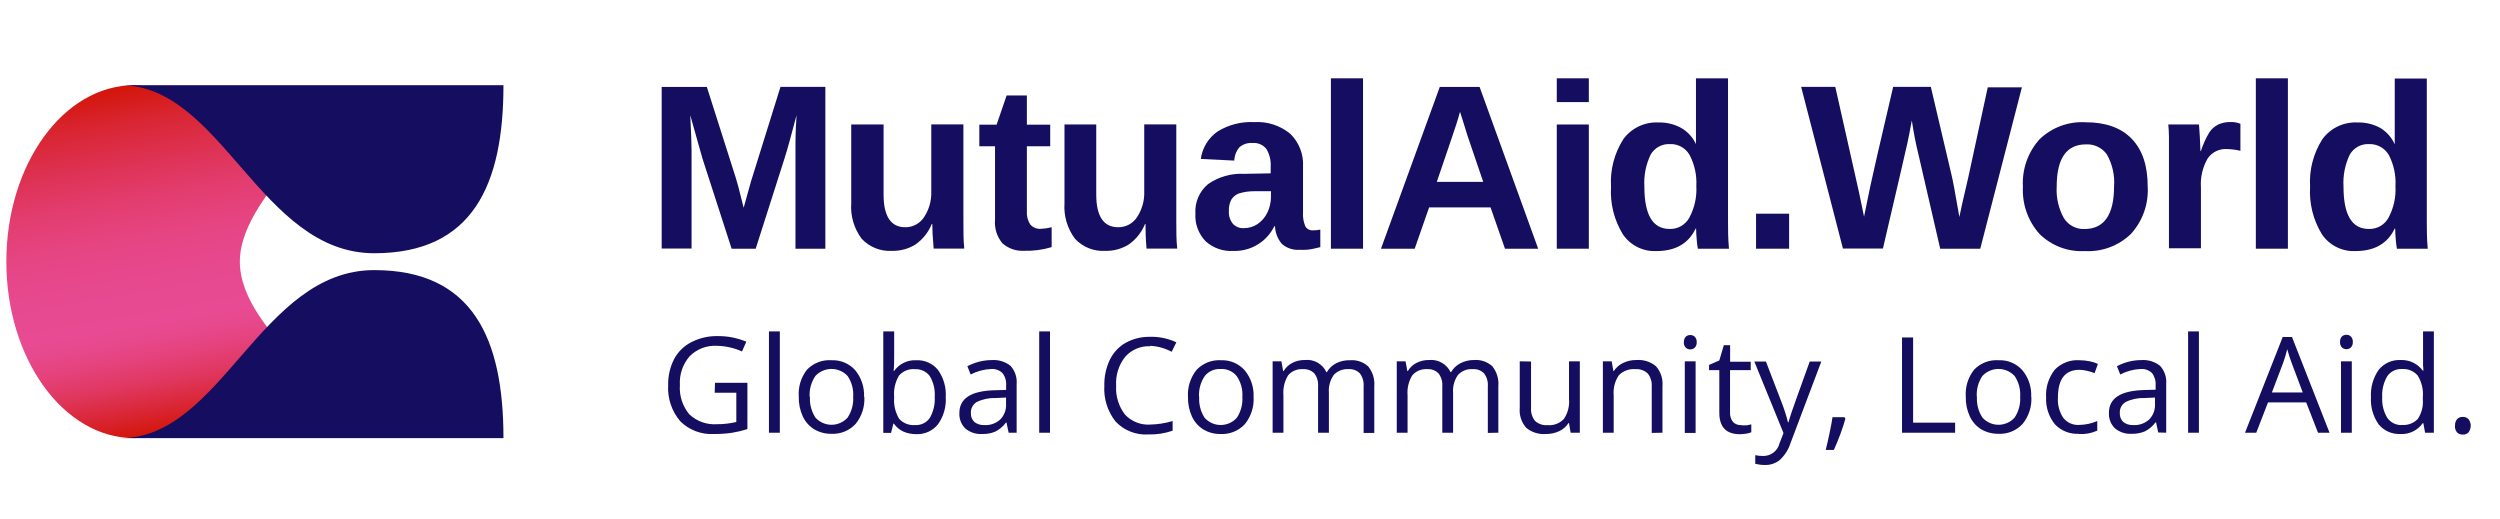
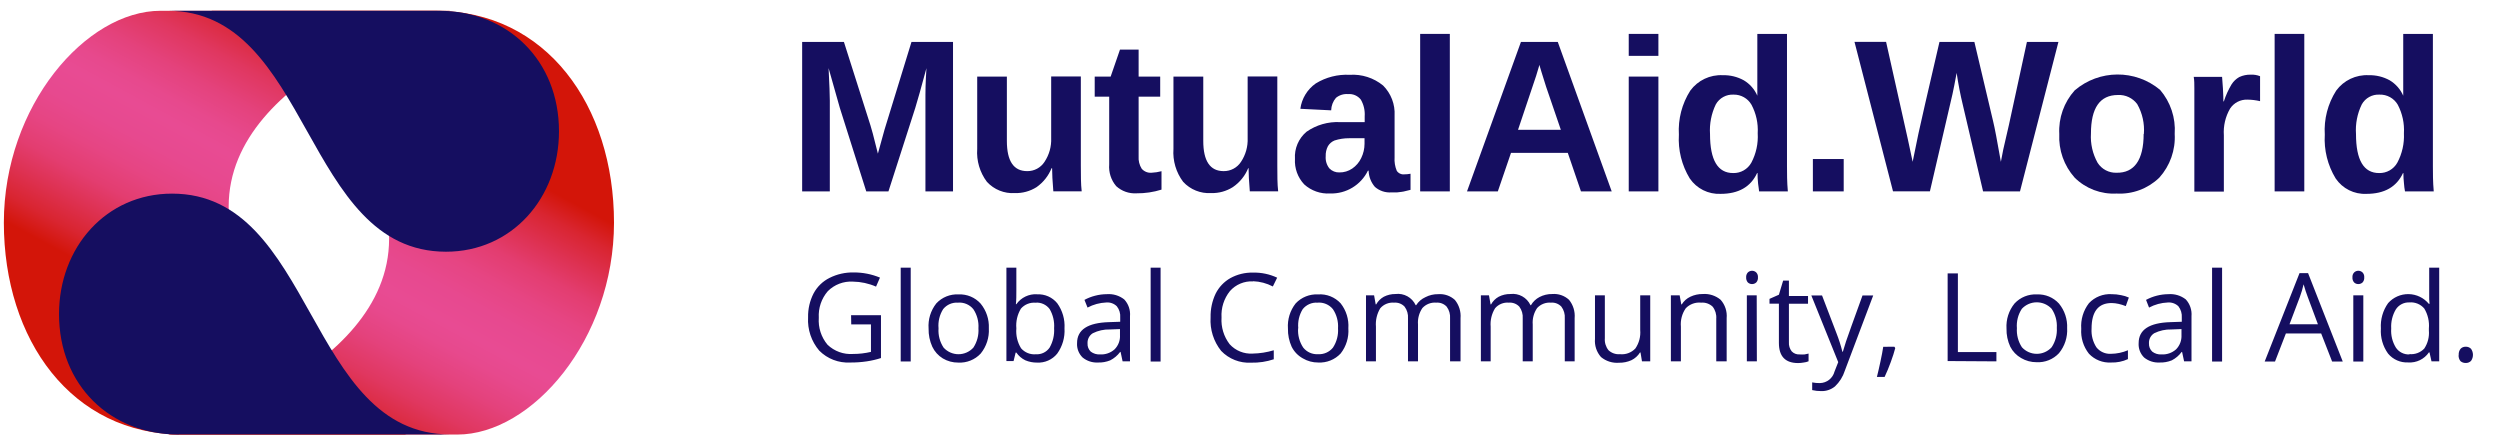
- <svg xmlns="http://www.w3.org/2000/svg" viewBox="0 0 347 72">
+ <svg xmlns="http://www.w3.org/2000/svg" xmlns:xlink="http://www.w3.org/1999/xlink" viewBox="0 0 324.47 57.81">
  <defs>
-     <linearGradient id="linear-gradient" x1="301.87" y1="-78.9" x2="349.67" y2="-70.47" gradientTransform="matrix(0, 1, 1, 0, 97.58, -290.25)" gradientUnits="userSpaceOnUse">
-       <stop offset="0" stop-color="#d31509" />
-       <stop offset="0.1" stop-color="#d92531" />
-       <stop offset="0.22" stop-color="#de3254" />
-       <stop offset="0.33" stop-color="#e33d70" />
-       <stop offset="0.44" stop-color="#e64583" />
-       <stop offset="0.56" stop-color="#e7498f" />
-       <stop offset="0.68" stop-color="#e84b93" />
-       <stop offset="0.72" stop-color="#e7498d" />
-       <stop offset="0.78" stop-color="#e5427c" />
-       <stop offset="0.85" stop-color="#e03760" />
-       <stop offset="0.92" stop-color="#da2839" />
-       <stop offset="1" stop-color="#d31509" />
+     <linearGradient id="linear-gradient" x1="304.14" y1="-327.58" x2="278.41" y2="-375.04" gradientTransform="matrix(1, 0, 0, -1, -247.5, -314)" gradientUnits="userSpaceOnUse">
+       <stop offset="0.05" stop-color="#d31509" />
+       <stop offset="0.11" stop-color="#d92531" />
+       <stop offset="0.18" stop-color="#de3254" />
+       <stop offset="0.24" stop-color="#e33d70" />
+       <stop offset="0.31" stop-color="#e64583" />
+       <stop offset="0.38" stop-color="#e7498f" />
+       <stop offset="0.45" stop-color="#e84b93" />
+       <stop offset="0.5" stop-color="#e7498d" />
+       <stop offset="0.57" stop-color="#e4427c" />
+       <stop offset="0.65" stop-color="#e03760" />
+       <stop offset="0.73" stop-color="#da2839" />
+       <stop offset="0.82" stop-color="#d31509" />
    </linearGradient>
+     <linearGradient id="linear-gradient-2" x1="271.04" y1="-358.23" x2="296.78" y2="-310.77" xlink:href="#linear-gradient" />
  </defs>
  <g>
-     <path d="M99.24,53.13h4.5v6.43a15.5,15.5,0,0,1-2.14.51,16.79,16.79,0,0,1-2.51.17,6.11,6.11,0,0,1-4.68-1.78,7.1,7.1,0,0,1-1.67-5,7.66,7.66,0,0,1,.82-3.61A5.58,5.58,0,0,1,96,47.47a7.68,7.68,0,0,1,3.65-.82,9.93,9.93,0,0,1,3.94.78l-.6,1.35A8.9,8.9,0,0,0,99.5,48a4.92,4.92,0,0,0-3.77,1.44,5.56,5.56,0,0,0-1.36,4,5.71,5.71,0,0,0,1.3,4.06,5.07,5.07,0,0,0,3.84,1.38,11.44,11.44,0,0,0,2.69-.31V54.51h-3Zm9,6.93h-1.51V46h1.51Zm11.73-5a5.45,5.45,0,0,1-1.22,3.79,4.27,4.27,0,0,1-3.37,1.36,4.52,4.52,0,0,1-2.36-.62,4.14,4.14,0,0,1-1.59-1.79,6.18,6.18,0,0,1-.56-2.74A5.44,5.44,0,0,1,112,51.32,4.29,4.29,0,0,1,115.4,50a4.17,4.17,0,0,1,3.3,1.38A5.42,5.42,0,0,1,119.93,55.09Zm-7.55,0a4.77,4.77,0,0,0,.76,2.9,3,3,0,0,0,4.47,0,4.72,4.72,0,0,0,.77-2.91,4.56,4.56,0,0,0-.77-2.86,3.05,3.05,0,0,0-4.48,0A4.65,4.65,0,0,0,112.38,55.09ZM127.19,50a3.68,3.68,0,0,1,3,1.34,5.86,5.86,0,0,1,1.08,3.77,5.89,5.89,0,0,1-1.09,3.8,3.67,3.67,0,0,1-3,1.35,4.49,4.49,0,0,1-1.78-.35,3.3,3.3,0,0,1-1.33-1.11H124l-.32,1.28h-1.08V46h1.51v3.42c0,.76,0,1.45-.08,2.06h.08A3.56,3.56,0,0,1,127.19,50ZM127,51.24a2.63,2.63,0,0,0-2.22.89,5,5,0,0,0-.67,3,5,5,0,0,0,.69,3A2.69,2.69,0,0,0,127,59a2.31,2.31,0,0,0,2.06-1,5.22,5.22,0,0,0,.68-2.9,5,5,0,0,0-.68-2.89A2.41,2.41,0,0,0,127,51.24ZM140,60.06l-.3-1.41h-.07a4.17,4.17,0,0,1-1.49,1.26,4.44,4.44,0,0,1-1.83.33,3.33,3.33,0,0,1-2.32-.76,2.8,2.8,0,0,1-.83-2.16q0-3,4.8-3.15l1.69-.05V53.5a2.47,2.47,0,0,0-.51-1.72,2.06,2.06,0,0,0-1.6-.56,6.67,6.67,0,0,0-2.81.76l-.46-1.15a7.49,7.49,0,0,1,1.6-.62,7.09,7.09,0,0,1,1.76-.23,3.78,3.78,0,0,1,2.62.79,3.3,3.3,0,0,1,.86,2.52v6.77ZM136.64,59a3,3,0,0,0,2.19-.77,2.82,2.82,0,0,0,.81-2.15v-.9l-1.5.07a5.44,5.44,0,0,0-2.59.56,1.67,1.67,0,0,0-.79,1.53,1.59,1.59,0,0,0,.49,1.24A2.12,2.12,0,0,0,136.64,59Zm9.1,1.06h-1.5V46h1.5Zm13.89-12a4.33,4.33,0,0,0-3.45,1.46,5.84,5.84,0,0,0-1.26,4,6,6,0,0,0,1.21,4,4.37,4.37,0,0,0,3.48,1.41,11.83,11.83,0,0,0,3.15-.49v1.34a9.51,9.51,0,0,1-3.39.52,5.74,5.74,0,0,1-4.51-1.77,7.29,7.29,0,0,1-1.58-5,7.93,7.93,0,0,1,.76-3.58,5.43,5.43,0,0,1,2.2-2.37,6.77,6.77,0,0,1,3.4-.83,8.16,8.16,0,0,1,3.64.76l-.65,1.32A7,7,0,0,0,159.63,48ZM174,55.09a5.5,5.5,0,0,1-1.22,3.79,4.31,4.31,0,0,1-3.38,1.36,4.54,4.54,0,0,1-2.36-.62,4.2,4.2,0,0,1-1.59-1.79,6.32,6.32,0,0,1-.56-2.74,5.44,5.44,0,0,1,1.21-3.77A4.3,4.3,0,0,1,169.45,50a4.2,4.2,0,0,1,3.3,1.38A5.42,5.42,0,0,1,174,55.09Zm-7.55,0a4.78,4.78,0,0,0,.75,2.9,3,3,0,0,0,4.47,0,4.72,4.72,0,0,0,.77-2.91,4.56,4.56,0,0,0-.77-2.86,2.66,2.66,0,0,0-2.25-1,2.62,2.62,0,0,0-2.22,1A4.65,4.65,0,0,0,166.43,55.09Zm22.82,5V53.61a2.63,2.63,0,0,0-.51-1.77,1.93,1.93,0,0,0-1.57-.6,2.54,2.54,0,0,0-2.07.81,3.78,3.78,0,0,0-.67,2.47v5.54h-1.5V53.61a2.63,2.63,0,0,0-.51-1.77,2,2,0,0,0-1.58-.6,2.48,2.48,0,0,0-2.07.85,4.6,4.6,0,0,0-.65,2.77v5.2h-1.5V50.15h1.22l.24,1.35h.07a3,3,0,0,1,1.2-1.13,3.7,3.7,0,0,1,1.73-.4,2.94,2.94,0,0,1,3,1.68h.07a3.19,3.19,0,0,1,1.29-1.23A4,4,0,0,1,187.4,50a3.35,3.35,0,0,1,2.51.86,3.86,3.86,0,0,1,.84,2.76v6.47Zm17.24,0V53.61a2.63,2.63,0,0,0-.51-1.77,1.94,1.94,0,0,0-1.57-.6,2.51,2.51,0,0,0-2.07.81,3.78,3.78,0,0,0-.67,2.47v5.54h-1.5V53.61a2.63,2.63,0,0,0-.51-1.77,2,2,0,0,0-1.58-.6,2.48,2.48,0,0,0-2.07.85,4.53,4.53,0,0,0-.66,2.77v5.2h-1.5V50.15h1.22l.25,1.35h.07a2.91,2.91,0,0,1,1.2-1.13,3.65,3.65,0,0,1,1.73-.4,3,3,0,0,1,3,1.68h.07a3.19,3.19,0,0,1,1.29-1.23,4,4,0,0,1,1.91-.45,3.39,3.39,0,0,1,2.52.86,3.86,3.86,0,0,1,.84,2.76v6.47Zm6-9.91v6.43a2.58,2.58,0,0,0,.55,1.81,2.29,2.29,0,0,0,1.73.59,2.79,2.79,0,0,0,2.27-.85,4.26,4.26,0,0,0,.72-2.77V50.15h1.5v9.91H218l-.22-1.33h-.08a3,3,0,0,1-1.29,1.12,4.24,4.24,0,0,1-1.86.39,3.8,3.8,0,0,1-2.71-.86,3.65,3.65,0,0,1-.9-2.75V50.15Zm16.75,9.91V53.65a2.63,2.63,0,0,0-.55-1.81,2.26,2.26,0,0,0-1.73-.6,2.85,2.85,0,0,0-2.28.84,4.27,4.27,0,0,0-.72,2.78v5.2h-1.5V50.15h1.22l.24,1.35H224a3.13,3.13,0,0,1,1.3-1.13,4.15,4.15,0,0,1,1.85-.4,3.82,3.82,0,0,1,2.7.86,3.7,3.7,0,0,1,.9,2.76v6.47Zm6.09,0h-1.5V50.15h1.5Zm-1.62-12.6a1,1,0,0,1,.25-.75.88.88,0,0,1,.63-.24.92.92,0,0,1,.63.24,1,1,0,0,1,.26.75,1,1,0,0,1-.26.76.93.93,0,0,1-.63.25.89.89,0,0,1-.63-.25A1,1,0,0,1,233.72,47.46Zm8,11.54a6.49,6.49,0,0,0,.77,0l.58-.13V60a2.6,2.6,0,0,1-.72.19,5.49,5.49,0,0,1-.85.08c-1.92,0-2.87-1-2.87-3v-5.9h-1.42v-.72l1.42-.62.63-2.12h.87v2.3H243v1.16h-2.87v5.84a2,2,0,0,0,.42,1.37A1.47,1.47,0,0,0,241.73,59Zm1.77-8.85h1.61l2.17,5.65a22.09,22.09,0,0,1,.89,2.79h.07c.08-.3.24-.83.49-1.57s1.07-3,2.46-6.87h1.61l-4.26,11.28a5.46,5.46,0,0,1-1.49,2.37,3.11,3.11,0,0,1-2.07.71,5.6,5.6,0,0,1-1.35-.16v-1.2a5.35,5.35,0,0,0,1.11.11A2.3,2.3,0,0,0,247,61.52l.55-1.41ZM256,57.91l.14.2c-.16.61-.39,1.31-.68,2.1s-.61,1.55-.92,2.24h-1.13c.16-.63.34-1.41.53-2.33s.34-1.66.41-2.21Zm8,2.15V46.84h1.54V58.67h5.83v1.39Zm17.95-5a5.45,5.45,0,0,1-1.22,3.79,4.27,4.27,0,0,1-3.37,1.36,4.54,4.54,0,0,1-2.36-.62,4.14,4.14,0,0,1-1.59-1.79,6.18,6.18,0,0,1-.56-2.74A5.44,5.44,0,0,1,274,51.32,4.29,4.29,0,0,1,277.4,50a4.17,4.17,0,0,1,3.3,1.38A5.37,5.37,0,0,1,281.93,55.09Zm-7.55,0a4.77,4.77,0,0,0,.76,2.9,3,3,0,0,0,4.47,0,4.72,4.72,0,0,0,.77-2.91,4.56,4.56,0,0,0-.77-2.86,3.05,3.05,0,0,0-4.48,0A4.65,4.65,0,0,0,274.38,55.09Zm14.16,5.15a4.25,4.25,0,0,1-3.34-1.32A5.51,5.51,0,0,1,284,55.17a5.64,5.64,0,0,1,1.2-3.85A4.34,4.34,0,0,1,288.64,50a6.85,6.85,0,0,1,1.42.15,4.7,4.7,0,0,1,1.13.36l-.46,1.28a6.94,6.94,0,0,0-1.09-.33,4.68,4.68,0,0,0-1-.13q-3,0-3,3.85a4.58,4.58,0,0,0,.73,2.8,2.59,2.59,0,0,0,2.19,1,6.6,6.6,0,0,0,2.54-.54v1.33A5.32,5.32,0,0,1,288.54,60.24Zm11-.18-.3-1.41h-.07a4.17,4.17,0,0,1-1.49,1.26,4.47,4.47,0,0,1-1.83.33,3.31,3.31,0,0,1-2.32-.76,2.8,2.8,0,0,1-.83-2.16q0-3,4.8-3.15l1.68-.05V53.5a2.52,2.52,0,0,0-.5-1.72,2.06,2.06,0,0,0-1.6-.56,6.67,6.67,0,0,0-2.81.76l-.46-1.15a7.29,7.29,0,0,1,1.6-.62,7.09,7.09,0,0,1,1.76-.23,3.78,3.78,0,0,1,2.62.79,3.3,3.3,0,0,1,.86,2.52v6.77ZM296.11,59a3,3,0,0,0,2.19-.77,2.82,2.82,0,0,0,.81-2.15v-.9l-1.5.07a5.44,5.44,0,0,0-2.59.56,1.67,1.67,0,0,0-.79,1.53,1.59,1.59,0,0,0,.49,1.24A2.08,2.08,0,0,0,296.11,59Zm9.1,1.06h-1.5V46h1.5Zm16.53,0-1.64-4.21h-5.3l-1.63,4.21h-1.56l5.23-13.28h1.29l5.21,13.28Zm-2.12-5.59-1.54-4.1c-.2-.51-.4-1.15-.61-1.9-.14.57-.33,1.21-.57,1.9l-1.56,4.1Zm6.81,5.59h-1.5V50.15h1.5Zm-1.63-12.6a1,1,0,0,1,.25-.75.89.89,0,0,1,.64-.24.88.88,0,0,1,.62.24,1,1,0,0,1,.26.75,1,1,0,0,1-.26.76.89.89,0,0,1-.62.25.9.9,0,0,1-.64-.25A1,1,0,0,1,324.8,47.46Zm11.56,11.27h-.08a3.54,3.54,0,0,1-3.12,1.51,3.7,3.7,0,0,1-3-1.33,5.93,5.93,0,0,1-1.07-3.78,6,6,0,0,1,1.08-3.81,3.67,3.67,0,0,1,3-1.35,3.63,3.63,0,0,1,3.1,1.46h.11l-.06-.71,0-.7V46h1.5V60.06h-1.22Zm-3,.25a2.72,2.72,0,0,0,2.23-.83,4.24,4.24,0,0,0,.7-2.7v-.32a4.91,4.91,0,0,0-.71-3,2.65,2.65,0,0,0-2.23-.91,2.33,2.33,0,0,0-2,1,5.18,5.18,0,0,0-.7,2.9,5,5,0,0,0,.7,2.87A2.36,2.36,0,0,0,333.35,59Zm7.4.12a1.34,1.34,0,0,1,.27-.91,1,1,0,0,1,.8-.32,1,1,0,0,1,.81.32,1.52,1.52,0,0,1,0,1.81,1,1,0,0,1-.81.32,1.07,1.07,0,0,1-.77-.28A1.26,1.26,0,0,1,340.75,59.1Z" fill="#150e60" />
-     <path d="M110.41,34.52V20.92c0-.32,0-.62,0-.93s0-1.62.15-4q-1.12,4.29-1.67,6l-4,12.53h-3.34L97.5,22l-1.69-6c.12,2.46.18,4.1.18,4.9v13.6H91.84V12.07h6.27l4,12.56.35,1.21.76,3,1-3.6,4.11-13.18h6.23V34.52Z" fill="#150e60" />
-     <path d="M122.64,17.28V27c0,3,1,4.54,3,4.54a3.07,3.07,0,0,0,2.62-1.4,6.06,6.06,0,0,0,1-3.58V17.27h4.46V30.65c0,1.46,0,2.75.12,3.86h-4.25c-.13-1.52-.19-2.67-.19-3.42h-.07a6.43,6.43,0,0,1-2.27,2.85,5.89,5.89,0,0,1-3.26.88,5.3,5.3,0,0,1-4.2-1.68,7.37,7.37,0,0,1-1.45-4.94V17.28Z" fill="#150e60" />
-     <path d="M142.11,34.81a4.13,4.13,0,0,1-3-1.07,4.5,4.5,0,0,1-1-3.26V20.3h-2.18v-3h2.4l1.39-4.05h2.81v4.05h3.24v3h-3.24v9a3,3,0,0,0,.47,1.86,1.78,1.78,0,0,0,1.48.6,7,7,0,0,0,1.49-.22v2.76A12.11,12.11,0,0,1,142.11,34.81Z" fill="#150e60" />
-     <path d="M152.16,17.28V27c0,3,1,4.54,3.05,4.54a3.06,3.06,0,0,0,2.61-1.4,6.06,6.06,0,0,0,1-3.58V17.27h4.45V30.65c0,1.46,0,2.75.13,3.86h-4.26C159,33,159,31.84,159,31.09h-.07a6.43,6.43,0,0,1-2.27,2.85,5.89,5.89,0,0,1-3.26.88,5.27,5.27,0,0,1-4.19-1.68,7.38,7.38,0,0,1-1.46-4.94V17.28Z" fill="#150e60" />
-     <path d="M171.2,34.83a5.26,5.26,0,0,1-3.88-1.36,5.11,5.11,0,0,1-1.4-3.83,4.93,4.93,0,0,1,1.75-4.08,8,8,0,0,1,5-1.43l3.7-.07v-.87a4.34,4.34,0,0,0-.59-2.51,2.2,2.2,0,0,0-1.92-.83,2.49,2.49,0,0,0-1.81.57,3,3,0,0,0-.73,1.87l-4.65-.23A5.56,5.56,0,0,1,169,18.25a8.81,8.81,0,0,1,5.09-1.3,7.15,7.15,0,0,1,5,1.62,5.9,5.9,0,0,1,1.77,4.57v6.28a4.36,4.36,0,0,0,.32,2,1.14,1.14,0,0,0,1.08.55,4.46,4.46,0,0,0,1-.1V34.3l-.71.17c-.21.05-.42.1-.63.13s-.43.06-.67.07a7,7,0,0,1-.84,0,3.35,3.35,0,0,1-2.49-.82,4,4,0,0,1-.95-2.44h-.1A6.1,6.1,0,0,1,171.2,34.83Zm5.19-8.29-2.29,0a7.08,7.08,0,0,0-2.2.33,2.2,2.2,0,0,0-1,.85,3.07,3.07,0,0,0-.33,1.53,2.54,2.54,0,0,0,.56,1.82,1.94,1.94,0,0,0,1.5.6,3.43,3.43,0,0,0,1.92-.57,4.07,4.07,0,0,0,1.36-1.59,5,5,0,0,0,.5-2.14v-.87Z" fill="#150e60" />
-     <path d="M184.73,34.52V10.87h4.46V34.52Z" fill="#150e60" />
-     <path d="M208.89,34.52l-2-5.73h-8.53l-2,5.73h-4.68l8.16-22.45h5.53l8.13,22.45Zm-6.24-19-.1.35c-.1.39-.24.82-.39,1.31s-1.06,3.17-2.73,8.06h6.44l-2.2-6.46L203,16.61Z" fill="#150e60" />
-     <path d="M216.08,14.17v-3.3h4.45v3.3Zm0,20.35V17.28h4.45V34.52Z" fill="#150e60" />
-     <path d="M235.66,34.52a11.21,11.21,0,0,1-.15-1.2c-.06-.63-.09-1.17-.09-1.6h-.06c-1,2.09-2.8,3.13-5.49,3.13a5.31,5.31,0,0,1-4.63-2.35,11.3,11.3,0,0,1-1.63-6.57,11,11,0,0,1,1.72-6.63A5.68,5.68,0,0,1,230.21,17a6.14,6.14,0,0,1,3.14.76A5,5,0,0,1,235.4,20h0l0-2.83v-6.3h4.45V30.76c0,1.06,0,2.31.13,3.76Zm-.21-8.72a8.26,8.26,0,0,0-.94-4.3A3,3,0,0,0,231.77,20a2.91,2.91,0,0,0-2.66,1.46,9,9,0,0,0-.87,4.46c0,3.92,1.17,5.86,3.51,5.86a3,3,0,0,0,2.72-1.55A8.32,8.32,0,0,0,235.45,25.8Z" fill="#150e60" />
-     <path d="M243.74,34.52V29.66h4.59v4.86Z" fill="#150e60" />
-     <path d="M274.86,34.52H269.3l-3-13c-.38-1.53-.69-3.13-.94-4.8-.25,1.39-.46,2.45-.62,3.17s-1.28,5.6-3.39,14.61h-5.55L250,12.06h4.74L258,26.56l.73,3.51q.45-2.2.87-4.23t3.17-13.78H268l2.82,12c.23.89.6,2.92,1.14,6.06l.39-1.84.85-3.67,2.7-12.49h4.74Z" fill="#150e60" />
-     <path d="M298.1,25.89a9,9,0,0,1-2.32,6.57,8.52,8.52,0,0,1-6.41,2.39,8.3,8.3,0,0,1-6.3-2.39,9.13,9.13,0,0,1-2.29-6.56,9.08,9.08,0,0,1,2.29-6.55,8.48,8.48,0,0,1,6.4-2.38c2.8,0,4.94.76,6.42,2.3S298.1,23,298.1,25.89Zm-4.67,0a7.8,7.8,0,0,0-1-4.46,3.34,3.34,0,0,0-2.9-1.39q-4.06,0-4.06,5.85a8,8,0,0,0,1,4.39,3.23,3.23,0,0,0,2.86,1.51C292.05,31.78,293.43,29.81,293.43,25.89Z" fill="#150e60" />
-     <path d="M301.05,34.52V21.33c0-.95,0-1.74,0-2.36s-.05-1.2-.09-1.69h4.26c0,.19.07.77.12,1.75s.08,1.61.08,1.94h.06a12.52,12.52,0,0,1,1.16-2.57,3.16,3.16,0,0,1,1.21-1.1,3.87,3.87,0,0,1,1.74-.36,3.35,3.35,0,0,1,1.38.24v3.75a9,9,0,0,0-1.9-.24A3,3,0,0,0,306.42,22a7.09,7.09,0,0,0-.93,4v8.46h-4.44Z" fill="#150e60" />
-     <path d="M313.11,34.52V10.87h4.45V34.52Z" fill="#150e60" />
-     <path d="M332.69,34.52a11.21,11.21,0,0,1-.15-1.2c-.06-.63-.09-1.17-.09-1.6h-.06c-1,2.09-2.8,3.13-5.49,3.13a5.31,5.31,0,0,1-4.63-2.35,11.3,11.3,0,0,1-1.63-6.57,11,11,0,0,1,1.72-6.63A5.68,5.68,0,0,1,327.24,17a6.2,6.2,0,0,1,3.15.76,5.08,5.08,0,0,1,2,2.27h0l0-2.83v-6.3h4.45V30.76c0,1.06,0,2.31.13,3.76Zm-.2-8.72a8.27,8.27,0,0,0-.93-4.3A3.05,3.05,0,0,0,328.82,20a2.9,2.9,0,0,0-2.67,1.46,9,9,0,0,0-.87,4.46c0,3.92,1.17,5.86,3.51,5.86a3,3,0,0,0,2.73-1.55A8.33,8.33,0,0,0,332.49,25.8Z" fill="#150e60" />
-   </g>
-   <g>
-     <path d="M18.62,60.81c-9.8,0-17.74-11-17.74-24.5S8.82,11.83,18.62,11.83c3.66,0,13.91,4.19,17.76,4.19,15.46,0-3.09,9.77-3.09,20.29s17.94,18.86,4.47,18.86C33.1,55.17,22.92,60.81,18.62,60.81Z" fill="url(#linear-gradient)" />
-     <path d="M69.88,60.81c0-13.74-4.21-23.32-17.93-23.32-15.8,0-21.15,23.32-35.19,23.32Z" fill="#150e60" />
-     <path d="M69.88,11.83c0,13.74-4.21,23.32-17.93,23.32-15.8,0-21.15-23.32-35.19-23.32Z" fill="#150e60" />
+     <path d="M59.35,56.4c9.68,0,20.34-12.32,20.34-27.5S70.92,1.4,56.53,1.4H27.44S50.5,9.6,50.5,31c0,17.74-28.7,25.4-28.7,25.4Z" fill="url(#linear-gradient)" />
+     <path d="M20.84,1.4C11.16,1.4.5,13.72.5,28.9S9.27,56.4,23.66,56.4H52.75S29.68,48.2,29.68,26.8c0-17.71,28.74-25.4,28.74-25.4Z" fill="url(#linear-gradient-2)" />
+     <path d="M23.21,56.4C14.31,56.4,7.66,50,7.66,40.77c0-8.68,6.12-15.64,14.67-15.64,18.52,0,17.46,31.25,36.09,31.25H23.21Z" fill="#150e60" />
+     <path d="M57,1.4c8.9,0,15.55,6.43,15.55,15.64,0,8.67-6.12,15.63-14.67,15.63C39.34,32.65,40.4,1.4,21.77,1.4Z" fill="#150e60" />
+     <path d="M110.46,40.91h3.88v5.56a11.44,11.44,0,0,1-1.84.43,13.85,13.85,0,0,1-2.17.15,5.25,5.25,0,0,1-4-1.54,6.1,6.1,0,0,1-1.45-4.32,6.47,6.47,0,0,1,.72-3.12,4.74,4.74,0,0,1,2.06-2,6.66,6.66,0,0,1,3.15-.71,8.74,8.74,0,0,1,3.4.67l-.51,1.17a7.76,7.76,0,0,0-3-.65,4.26,4.26,0,0,0-3.26,1.24,4.84,4.84,0,0,0-1.17,3.45,4.91,4.91,0,0,0,1.13,3.5,4.34,4.34,0,0,0,3.32,1.2,10,10,0,0,0,2.32-.27V42.1h-2.56Zm7.74,6h-1.3V34.74h1.3Zm10.14-4.29a4.76,4.76,0,0,1-1.06,3.27,3.71,3.71,0,0,1-2.91,1.17,3.84,3.84,0,0,1-2-.54A3.57,3.57,0,0,1,121,45a5.43,5.43,0,0,1-.48-2.36,4.7,4.7,0,0,1,1-3.26,3.67,3.67,0,0,1,2.9-1.17,3.62,3.62,0,0,1,2.85,1.19A4.71,4.71,0,0,1,128.34,42.61Zm-6.53,0a4,4,0,0,0,.66,2.5,2.61,2.61,0,0,0,3.86,0,4.08,4.08,0,0,0,.66-2.51,4,4,0,0,0-.66-2.48,2.31,2.31,0,0,0-2-.85,2.27,2.27,0,0,0-1.92.84A4,4,0,0,0,121.81,42.61Zm12.79-4.42a3.17,3.17,0,0,1,2.62,1.16,5.06,5.06,0,0,1,.94,3.26,5.1,5.1,0,0,1-.95,3.28,3.14,3.14,0,0,1-2.61,1.16,3.8,3.8,0,0,1-1.53-.3,3,3,0,0,1-1.16-1h-.09l-.27,1.1h-.93V34.74h1.29v2.95c0,.67,0,1.26-.06,1.79h.06A3.08,3.08,0,0,1,134.6,38.19Zm-.19,1.09a2.26,2.26,0,0,0-1.91.77,4.24,4.24,0,0,0-.59,2.56,4.22,4.22,0,0,0,.61,2.58,2.28,2.28,0,0,0,1.93.78,2,2,0,0,0,1.78-.87,4.5,4.5,0,0,0,.58-2.51,4.32,4.32,0,0,0-.58-2.49A2.08,2.08,0,0,0,134.41,39.28ZM145.7,46.9l-.26-1.22h-.06a3.68,3.68,0,0,1-1.29,1.09,3.85,3.85,0,0,1-1.58.28,2.9,2.9,0,0,1-2-.65,2.4,2.4,0,0,1-.72-1.87q0-2.6,4.15-2.72l1.45-.05v-.53a2.1,2.1,0,0,0-.44-1.48,1.75,1.75,0,0,0-1.38-.49,5.63,5.63,0,0,0-2.42.66l-.4-1a6,6,0,0,1,1.38-.54,6.1,6.1,0,0,1,1.52-.2,3.25,3.25,0,0,1,2.26.68,2.82,2.82,0,0,1,.75,2.18V46.9ZM142.77,46a2.61,2.61,0,0,0,1.89-.66,2.42,2.42,0,0,0,.7-1.86v-.77l-1.3.05a4.68,4.68,0,0,0-2.23.49,1.45,1.45,0,0,0-.68,1.32,1.36,1.36,0,0,0,.42,1.07A1.83,1.83,0,0,0,142.77,46Zm7.86.92h-1.29V34.74h1.29Zm12-10.4a3.74,3.74,0,0,0-3,1.26,5,5,0,0,0-1.09,3.43,5.15,5.15,0,0,0,1.05,3.46,3.72,3.72,0,0,0,3,1.22,10.09,10.09,0,0,0,2.73-.43v1.17a8.61,8.61,0,0,1-2.93.44,5,5,0,0,1-3.9-1.53,6.32,6.32,0,0,1-1.37-4.35,6.83,6.83,0,0,1,.66-3.09,4.78,4.78,0,0,1,1.9-2,5.82,5.82,0,0,1,2.94-.72,7,7,0,0,1,3.14.66l-.56,1.14A6,6,0,0,0,162.63,36.5ZM175,42.61A4.76,4.76,0,0,1,174,45.88a3.72,3.72,0,0,1-2.91,1.17,3.84,3.84,0,0,1-2-.54A3.51,3.51,0,0,1,167.64,45a5.43,5.43,0,0,1-.48-2.36,4.74,4.74,0,0,1,1-3.26,3.71,3.71,0,0,1,2.91-1.17A3.62,3.62,0,0,1,174,39.37,4.7,4.7,0,0,1,175,42.61Zm-6.52,0a4,4,0,0,0,.66,2.5,2.28,2.28,0,0,0,1.93.86,2.31,2.31,0,0,0,1.93-.85,4.08,4.08,0,0,0,.66-2.51,4,4,0,0,0-.66-2.48,2.31,2.31,0,0,0-2-.85,2.27,2.27,0,0,0-1.92.84A4,4,0,0,0,168.5,42.61Zm19.72,4.29V41.33a2.27,2.27,0,0,0-.44-1.53,1.66,1.66,0,0,0-1.36-.52,2.18,2.18,0,0,0-1.79.7,3.32,3.32,0,0,0-.57,2.14V46.9h-1.3V41.33a2.27,2.27,0,0,0-.44-1.53,1.68,1.68,0,0,0-1.37-.52,2.13,2.13,0,0,0-1.79.73,4,4,0,0,0-.56,2.39v4.5h-1.29V38.33h1.05l.21,1.18h.06a2.56,2.56,0,0,1,1-1,3.25,3.25,0,0,1,1.5-.35,2.54,2.54,0,0,1,2.63,1.45h.06A2.77,2.77,0,0,1,185,38.57a3.48,3.48,0,0,1,1.66-.39,2.87,2.87,0,0,1,2.17.75,3.32,3.32,0,0,1,.73,2.38V46.9Zm14.89,0V41.33a2.27,2.27,0,0,0-.44-1.53,1.66,1.66,0,0,0-1.36-.52,2.19,2.19,0,0,0-1.79.7,3.32,3.32,0,0,0-.57,2.14V46.9h-1.3V41.33a2.27,2.27,0,0,0-.44-1.53,1.68,1.68,0,0,0-1.37-.52,2.1,2.1,0,0,0-1.78.73,3.94,3.94,0,0,0-.57,2.39v4.5H192.2V38.33h1.05l.21,1.18h.06a2.52,2.52,0,0,1,1-1,3.19,3.19,0,0,1,1.5-.35,2.54,2.54,0,0,1,2.62,1.45h.06a2.77,2.77,0,0,1,1.11-1.06,3.48,3.48,0,0,1,1.66-.39,2.87,2.87,0,0,1,2.17.75,3.32,3.32,0,0,1,.73,2.38V46.9Zm5.2-8.57v5.56a2.21,2.21,0,0,0,.47,1.56,1.93,1.93,0,0,0,1.49.52,2.41,2.41,0,0,0,2-.74,3.67,3.67,0,0,0,.63-2.4v-4.5h1.3V46.9h-1.07l-.19-1.15h-.07a2.69,2.69,0,0,1-1.11,1,3.77,3.77,0,0,1-1.61.33,3.26,3.26,0,0,1-2.34-.74,3.15,3.15,0,0,1-.78-2.37V38.33Zm14.46,8.57V41.36a2.26,2.26,0,0,0-.47-1.56,1.93,1.93,0,0,0-1.49-.52,2.43,2.43,0,0,0-2,.73,3.62,3.62,0,0,0-.63,2.39v4.5h-1.3V38.33H218l.21,1.18h.06a2.61,2.61,0,0,1,1.12-1,3.65,3.65,0,0,1,1.6-.35,3.25,3.25,0,0,1,2.33.75,3.16,3.16,0,0,1,.78,2.38V46.9Zm5.27,0h-1.3V38.33H228ZM226.63,36a.85.85,0,0,1,.22-.64.79.79,0,0,1,1.09,0,.83.83,0,0,1,.22.64.88.88,0,0,1-.22.66.81.81,0,0,1-1.09,0A.92.92,0,0,1,226.63,36Zm6.93,10a4.78,4.78,0,0,0,.66,0l.51-.11v1a2.18,2.18,0,0,1-.63.16,4,4,0,0,1-.73.07q-2.49,0-2.49-2.61v-5.1h-1.22v-.62l1.22-.54.55-1.83h.75v2h2.48v1h-2.48v5a1.71,1.71,0,0,0,.37,1.19A1.29,1.29,0,0,0,233.56,46Zm1.53-7.65h1.39l1.87,4.89a19.21,19.21,0,0,1,.77,2.41h.06c.07-.26.21-.72.42-1.36s.93-2.62,2.13-5.94h1.39l-3.68,9.75a4.82,4.82,0,0,1-1.28,2.05,2.68,2.68,0,0,1-1.79.61,5.06,5.06,0,0,1-1.17-.13v-1a4.61,4.61,0,0,0,1,.09,2,2,0,0,0,1.9-1.5l.48-1.22ZM245.87,45l.11.18c-.13.52-.33,1.12-.58,1.81s-.52,1.34-.8,1.93h-1c.14-.54.29-1.21.46-2s.29-1.43.36-1.91Zm6.91,1.86V35.48h1.33V45.69h5V46.9Zm15.51-4.29a4.71,4.71,0,0,1-1.06,3.27,3.71,3.71,0,0,1-2.91,1.17,3.89,3.89,0,0,1-2-.54A3.55,3.55,0,0,1,260.91,45a5.29,5.29,0,0,1-.49-2.36,4.7,4.7,0,0,1,1.05-3.26,3.71,3.71,0,0,1,2.91-1.17,3.65,3.65,0,0,1,2.85,1.19A4.7,4.7,0,0,1,268.29,42.61Zm-6.52,0a4.05,4.05,0,0,0,.65,2.5,2.61,2.61,0,0,0,3.86,0,4.08,4.08,0,0,0,.67-2.51,4,4,0,0,0-.67-2.48,2.64,2.64,0,0,0-3.87,0A4,4,0,0,0,261.77,42.61ZM274,47.05a3.66,3.66,0,0,1-2.88-1.14,4.7,4.7,0,0,1-1-3.24,4.86,4.86,0,0,1,1-3.32,3.73,3.73,0,0,1,2.95-1.17,5.71,5.71,0,0,1,1.23.13,4.1,4.1,0,0,1,1,.31l-.4,1.11a6,6,0,0,0-.93-.29,4.57,4.57,0,0,0-.9-.11c-1.74,0-2.61,1.11-2.61,3.32a4,4,0,0,0,.63,2.43,2.24,2.24,0,0,0,1.89.84,5.75,5.75,0,0,0,2.2-.46v1.15A4.82,4.82,0,0,1,274,47.05Zm9.47-.15-.26-1.22h-.06a3.65,3.65,0,0,1-1.28,1.09,3.87,3.87,0,0,1-1.59.28,2.92,2.92,0,0,1-2-.65,2.4,2.4,0,0,1-.71-1.87q0-2.6,4.14-2.72l1.46-.05v-.53a2.15,2.15,0,0,0-.44-1.48,1.78,1.78,0,0,0-1.38-.49,5.67,5.67,0,0,0-2.43.66l-.39-1a6.24,6.24,0,0,1,2.89-.74,3.26,3.26,0,0,1,2.27.68,2.86,2.86,0,0,1,.74,2.18V46.9ZM280.53,46a2.63,2.63,0,0,0,1.9-.66,2.46,2.46,0,0,0,.7-1.86v-.77l-1.3.05a4.73,4.73,0,0,0-2.24.49,1.45,1.45,0,0,0-.68,1.32,1.37,1.37,0,0,0,.43,1.07A1.78,1.78,0,0,0,280.53,46Zm7.87.92h-1.3V34.74h1.3Zm14.28,0-1.42-3.64h-4.58l-1.41,3.64h-1.34l4.52-11.47h1.11l4.5,11.47Zm-1.84-4.83-1.32-3.54c-.18-.45-.35-1-.54-1.65a12.8,12.8,0,0,1-.49,1.65l-1.34,3.54Zm5.89,4.83h-1.3V38.33h1.3ZM305.32,36a.81.81,0,0,1,.22-.64.78.78,0,0,1,.55-.22.81.81,0,0,1,.54.22.83.83,0,0,1,.22.64.88.88,0,0,1-.22.66.8.8,0,0,1-.54.21.77.77,0,0,1-.55-.21A.88.88,0,0,1,305.32,36Zm10,9.74h-.08a3,3,0,0,1-2.68,1.3,3.19,3.19,0,0,1-2.62-1.15,5,5,0,0,1-.93-3.26,5.11,5.11,0,0,1,.94-3.29,3.48,3.48,0,0,1,5.28.09h.1l-.05-.61,0-.6V34.74h1.3V46.9h-1Zm-2.6.22a2.34,2.34,0,0,0,1.92-.72,3.67,3.67,0,0,0,.6-2.34v-.27a4.29,4.29,0,0,0-.6-2.59,2.28,2.28,0,0,0-1.93-.79,2,2,0,0,0-1.75.89,4.36,4.36,0,0,0-.61,2.5,4.16,4.16,0,0,0,.61,2.48A2,2,0,0,0,312.71,46Zm6.39.1a1.15,1.15,0,0,1,.24-.79A.87.87,0,0,1,320,45a.92.92,0,0,1,.71.27,1.36,1.36,0,0,1,0,1.57.93.93,0,0,1-.71.27,1,1,0,0,1-.66-.24A1.11,1.11,0,0,1,319.1,46.07Z" fill="#150e60" />
+     <path d="M120.11,24.84V13.08c0-.27,0-.53,0-.8s0-1.4.13-3.43q-1,3.71-1.45,5.16l-3.48,10.83h-2.88L109,14l-1.46-5.16c.11,2.13.16,3.54.16,4.23V24.84h-3.59V5.44h5.42l3.45,10.85.3,1.05.66,2.6.86-3.11L118.3,5.44h5.39v19.4Z" fill="#150e60" />
+     <path d="M130.68,9.94v8.35c0,2.62.88,3.92,2.63,3.92A2.63,2.63,0,0,0,135.57,21a5.17,5.17,0,0,0,.86-3.08v-8h3.85V21.49c0,1.26,0,2.37.11,3.34h-3.68c-.11-1.32-.16-2.31-.16-3h-.07a5.52,5.52,0,0,1-1.95,2.46,5,5,0,0,1-2.82.77,4.54,4.54,0,0,1-3.62-1.46,6.35,6.35,0,0,1-1.26-4.27V9.94Z" fill="#150e60" />
+     <path d="M147.5,25.09a3.59,3.59,0,0,1-2.63-.93,3.87,3.87,0,0,1-.91-2.82V12.55h-1.88V9.94h2.07l1.21-3.5h2.42v3.5h2.8v2.61h-2.8v7.74a2.66,2.66,0,0,0,.4,1.61,1.53,1.53,0,0,0,1.28.52,6.17,6.17,0,0,0,1.29-.2v2.39A10.48,10.48,0,0,1,147.5,25.09Z" fill="#150e60" />
+     <path d="M156.17,9.94v8.35c0,2.62.89,3.92,2.64,3.92A2.64,2.64,0,0,0,161.07,21a5.17,5.17,0,0,0,.86-3.08v-8h3.85V21.49c0,1.26,0,2.37.11,3.34h-3.68c-.11-1.32-.16-2.31-.16-3H162a5.47,5.47,0,0,1-2,2.46,5,5,0,0,1-2.81.77,4.57,4.57,0,0,1-3.63-1.46,6.35,6.35,0,0,1-1.26-4.27V9.94Z" fill="#150e60" />
+     <path d="M172.63,25.11a4.59,4.59,0,0,1-3.36-1.18,4.44,4.44,0,0,1-1.2-3.31,4.24,4.24,0,0,1,1.5-3.52,7,7,0,0,1,4.36-1.25l3.19,0v-.75a3.8,3.8,0,0,0-.5-2.17,1.91,1.91,0,0,0-1.66-.72,2.2,2.2,0,0,0-1.57.49,2.59,2.59,0,0,0-.62,1.62l-4-.2a4.79,4.79,0,0,1,2-3.29,7.66,7.66,0,0,1,4.4-1.12,6.2,6.2,0,0,1,4.34,1.39A5.11,5.11,0,0,1,181,15v5.43a3.81,3.81,0,0,0,.28,1.73,1,1,0,0,0,.94.47,4.71,4.71,0,0,0,.85-.08v2.09l-.62.15a3.45,3.45,0,0,1-.54.11l-.58.07c-.21,0-.46,0-.72,0a2.94,2.94,0,0,1-2.16-.71,3.37,3.37,0,0,1-.82-2.11h-.09A5.28,5.28,0,0,1,172.63,25.11Zm4.48-7.17-2,0a6.11,6.11,0,0,0-1.9.29,1.79,1.79,0,0,0-.86.74,2.59,2.59,0,0,0-.29,1.31,2.25,2.25,0,0,0,.48,1.58,1.73,1.73,0,0,0,1.3.52,2.89,2.89,0,0,0,1.66-.5,3.42,3.42,0,0,0,1.17-1.37,4.22,4.22,0,0,0,.43-1.85v-.75Z" fill="#150e60" />
+     <path d="M184.32,24.84V4.4h3.85V24.84Z" fill="#150e60" />
+     <path d="M205.19,24.84l-1.71-5h-7.37l-1.71,5h-4l7-19.4h4.78l7,19.4Zm-5.4-16.42-.08.3c-.09.34-.21.71-.34,1.13s-.91,2.75-2.35,7h5.56l-1.91-5.58-.59-1.88Z" fill="#150e60" />
+     <path d="M211.39,7.25V4.4h3.85V7.25Zm0,17.59V9.94h3.85v14.9Z" fill="#150e60" />
+     <path d="M228.31,24.84c0-.14-.07-.49-.13-1s-.07-1-.07-1.38h-.06c-.83,1.8-2.42,2.7-4.74,2.7a4.59,4.59,0,0,1-4-2,9.78,9.78,0,0,1-1.41-5.68,9.59,9.59,0,0,1,1.48-5.72,4.92,4.92,0,0,1,4.22-2,5.35,5.35,0,0,1,2.72.66,4.32,4.32,0,0,1,1.76,2h0l0-2.45V4.4h3.85V21.59c0,.92,0,2,.11,3.25Zm-.18-7.54a7,7,0,0,0-.81-3.71A2.63,2.63,0,0,0,225,12.28a2.5,2.5,0,0,0-2.31,1.27,7.72,7.72,0,0,0-.75,3.85c0,3.38,1,5.06,3,5.06a2.62,2.62,0,0,0,2.36-1.34A7.22,7.22,0,0,0,228.13,17.3Z" fill="#150e60" />
+     <path d="M235.29,24.84v-4.2h4v4.2Z" fill="#150e60" />
+     <path d="M262.17,24.84h-4.79l-2.63-11.23c-.32-1.32-.59-2.7-.8-4.15-.22,1.2-.4,2.12-.54,2.75S252.3,17,250.48,24.83h-4.79l-5-19.4h4.1L247.6,18l.64,3c.26-1.27.5-2.49.75-3.66s1.15-5.12,2.73-11.9h4.53l2.44,10.33c.19.76.52,2.51,1,5.23L260,19.4l.73-3.17,2.34-10.79h4.09Z" fill="#150e60" />
+     <path d="M282.25,17.38a7.81,7.81,0,0,1-2,5.68,7.37,7.37,0,0,1-5.54,2.06,7.18,7.18,0,0,1-5.44-2.06,7.92,7.92,0,0,1-2-5.67,7.84,7.84,0,0,1,2-5.66,8.59,8.59,0,0,1,11.08-.07A7.94,7.94,0,0,1,282.25,17.38Zm-4,0a6.78,6.78,0,0,0-.86-3.86,2.92,2.92,0,0,0-2.51-1.19c-2.34,0-3.5,1.68-3.5,5a6.92,6.92,0,0,0,.86,3.79,2.8,2.8,0,0,0,2.47,1.3C277,22.46,278.22,20.77,278.22,17.38Z" fill="#150e60" />
+     <path d="M284.8,24.84V13.44q0-1.23,0-2c0-.55,0-1-.08-1.46h3.68c0,.16.06.67.11,1.51s.06,1.39.06,1.67h.06a10.65,10.65,0,0,1,1-2.21,2.84,2.84,0,0,1,1-.95,3.33,3.33,0,0,1,1.5-.31,2.88,2.88,0,0,1,1.2.2v3.24a7.59,7.59,0,0,0-1.65-.2,2.58,2.58,0,0,0-2.24,1.16,6.09,6.09,0,0,0-.81,3.47v7.31H284.8Z" fill="#150e60" />
+     <path d="M295.22,24.84V4.4h3.85V24.84Z" fill="#150e60" />
+     <path d="M312.14,24.84a8.19,8.19,0,0,1-.13-1,12.75,12.75,0,0,1-.08-1.38h-.05c-.83,1.8-2.42,2.7-4.74,2.7a4.56,4.56,0,0,1-4-2,9.78,9.78,0,0,1-1.41-5.68,9.52,9.52,0,0,1,1.48-5.72,4.92,4.92,0,0,1,4.22-2,5.37,5.37,0,0,1,2.72.66,4.37,4.37,0,0,1,1.76,2h0l0-2.45V4.4h3.85V21.59c0,.92,0,2,.11,3.25ZM312,17.3a7.05,7.05,0,0,0-.8-3.71,2.64,2.64,0,0,0-2.37-1.31,2.48,2.48,0,0,0-2.3,1.27,7.61,7.61,0,0,0-.75,3.85c0,3.38,1,5.06,3,5.06a2.63,2.63,0,0,0,2.36-1.34A7.32,7.32,0,0,0,312,17.3Z" fill="#150e60" />
  </g>
</svg>
